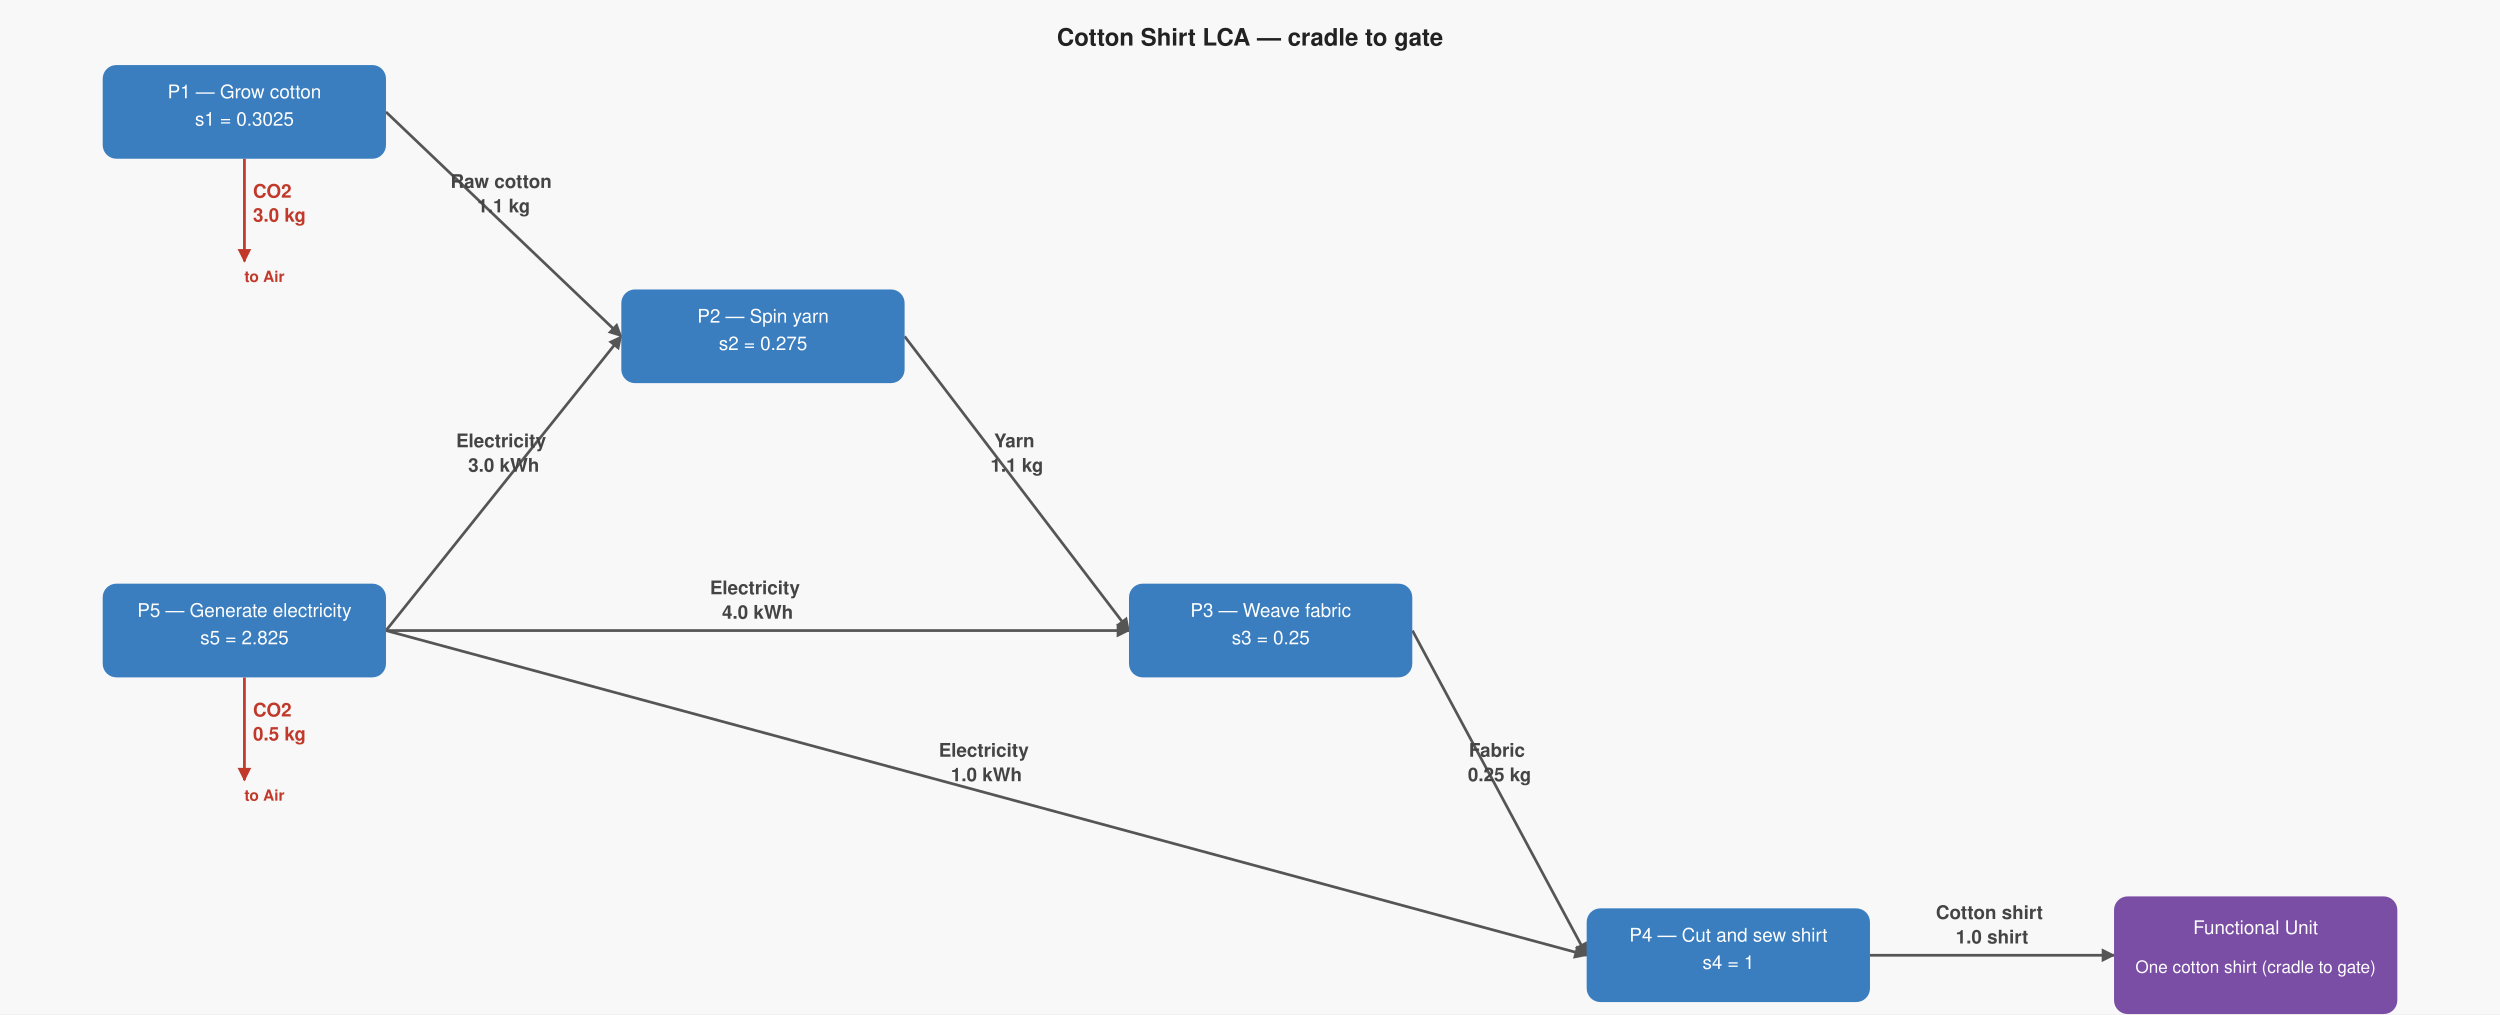
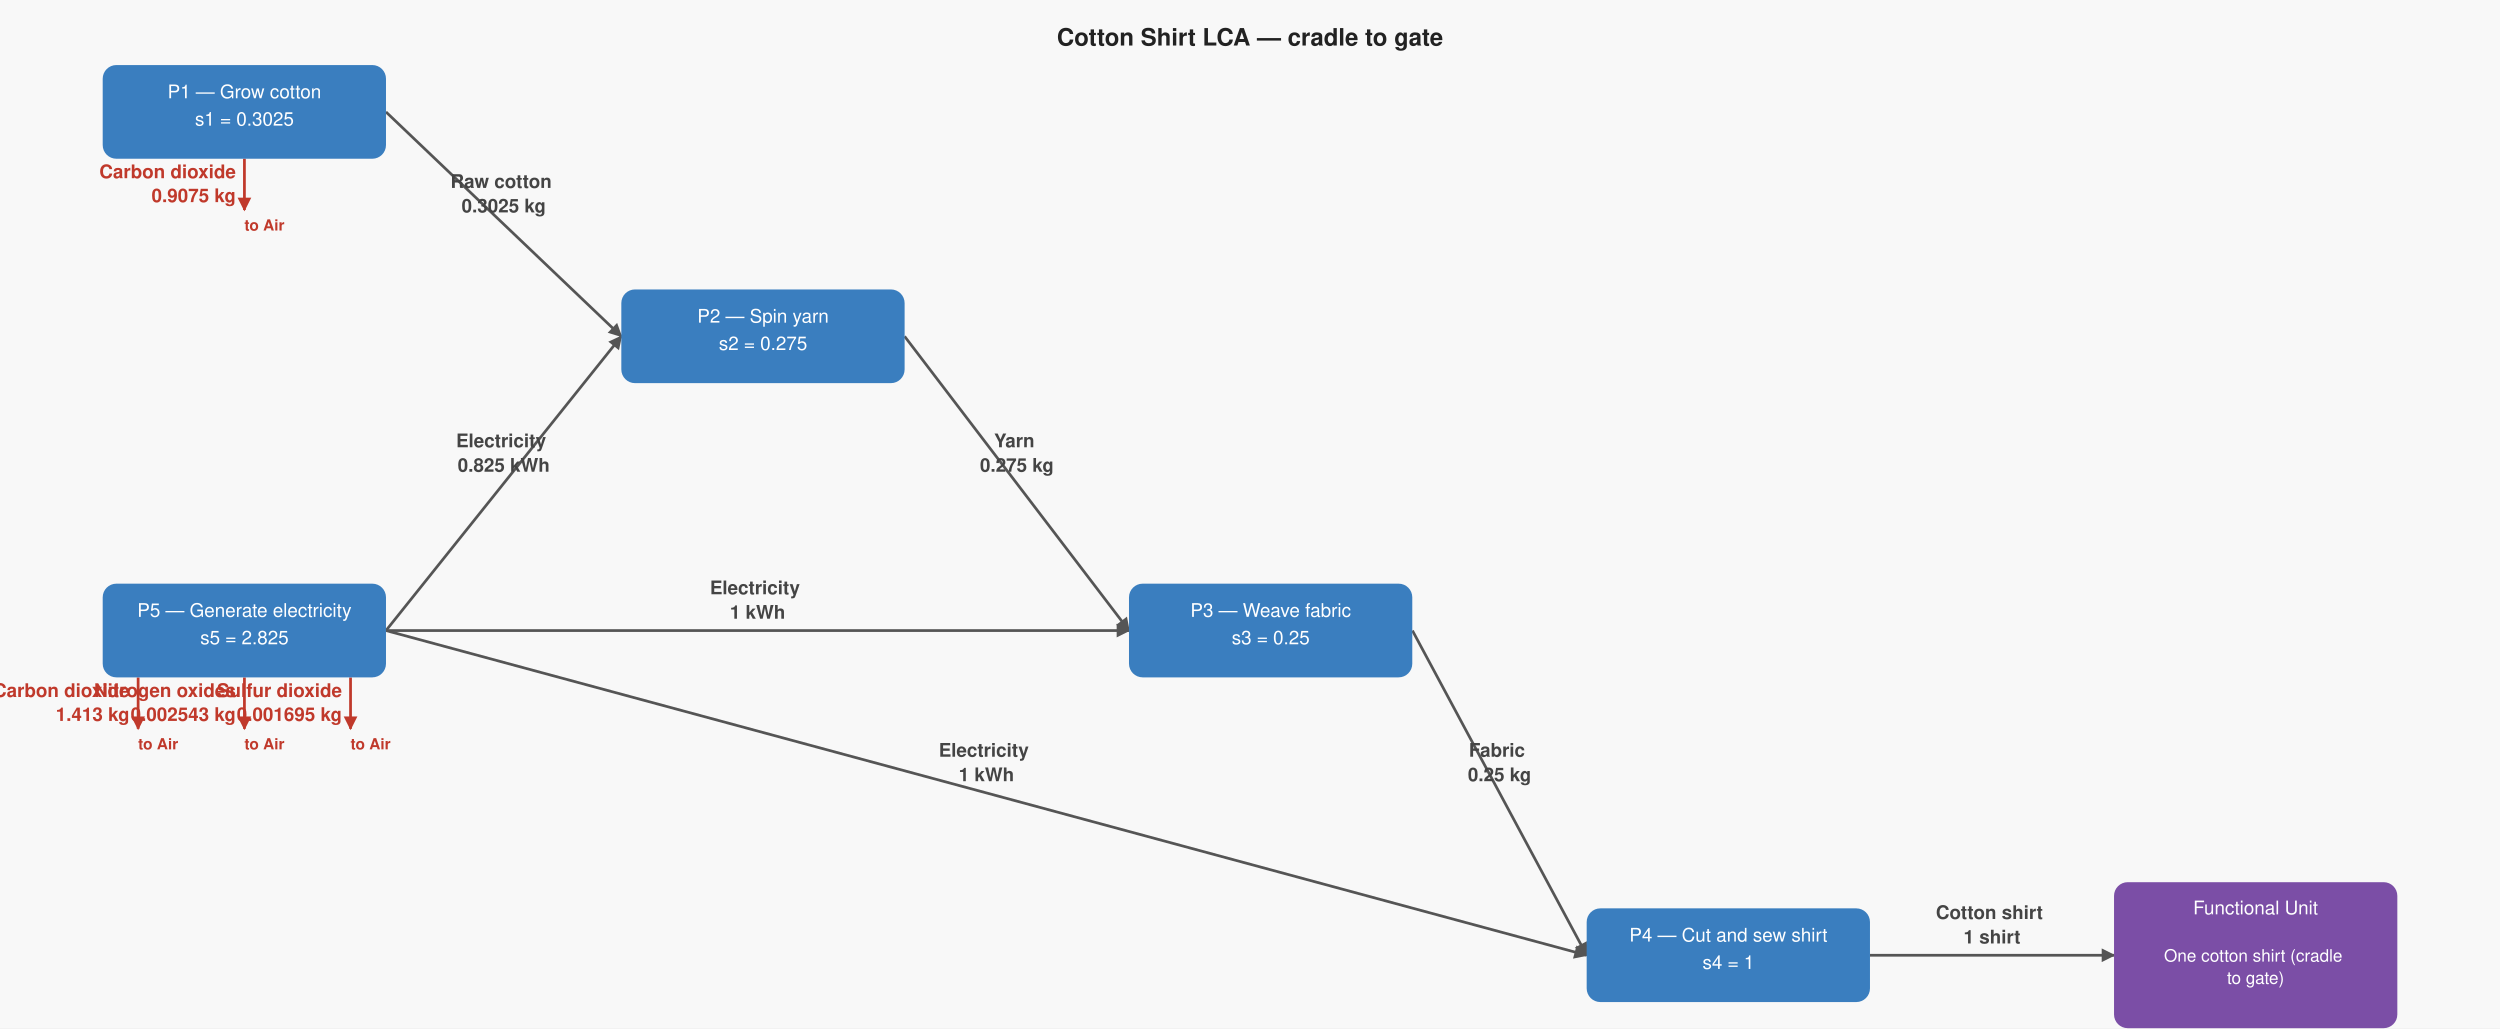
- <svg xmlns="http://www.w3.org/2000/svg" width="1460.6" height="592.5" viewBox="0 -38.0 1460.6 592.5">
-   <rect x="0" y="-38.0" width="1460.6" height="592.5" fill="#f8f8f8" />
+ <svg xmlns="http://www.w3.org/2000/svg" width="1460.6" height="600.7" viewBox="0 -38.0 1460.6 600.7">
+   <rect x="0" y="-38.0" width="1460.6" height="600.7" fill="#f8f8f8" />
  <defs>
    <marker id="arr" viewBox="0 0 10 10" refX="9" refY="5" markerWidth="5" markerHeight="5" orient="auto">
      <path d="M0,0 L10,5 L0,10 z" fill="#555555" />
    </marker>
    <marker id="arr-green" viewBox="0 0 10 10" refX="9" refY="5" markerWidth="5" markerHeight="5" orient="auto">
      <path d="M0,0 L10,5 L0,10 z" fill="#2d7a45" />
    </marker>
    <marker id="arr-red" viewBox="0 0 10 10" refX="9" refY="5" markerWidth="5" markerHeight="5" orient="auto">
      <path d="M0,0 L10,5 L0,10 z" fill="#c0392b" />
    </marker>
  </defs>
  <text x="730.3" y="-11.4" text-anchor="middle" dominant-baseline="auto" font-family="Helvetica,Arial,sans-serif" font-size="14" font-weight="bold" fill="#222">Cotton Shirt LCA — cradle to gate</text>
-   <line x1="142.8" y1="54.7" x2="142.8" y2="114.7" stroke="#c0392b" stroke-width="1.6" marker-end="url(#arr-red)" />
-   <text x="147.8" y="77.5" text-anchor="start" dominant-baseline="auto" font-family="Helvetica,Arial,sans-serif" font-size="11" font-weight="bold" fill="#c0392b">CO2</text>
-   <text x="147.8" y="91.5" text-anchor="start" dominant-baseline="auto" font-family="Helvetica,Arial,sans-serif" font-size="11" font-weight="bold" fill="#c0392b">3.0 kg</text>
-   <text x="142.8" y="126.7" text-anchor="start" dominant-baseline="auto" font-family="Helvetica,Arial,sans-serif" font-size="9" font-weight="bold" fill="#c0392b">to Air</text>
-   <line x1="142.8" y1="357.8" x2="142.8" y2="417.8" stroke="#c0392b" stroke-width="1.6" marker-end="url(#arr-red)" />
-   <text x="147.8" y="380.6" text-anchor="start" dominant-baseline="auto" font-family="Helvetica,Arial,sans-serif" font-size="11" font-weight="bold" fill="#c0392b">CO2</text>
-   <text x="147.8" y="394.6" text-anchor="start" dominant-baseline="auto" font-family="Helvetica,Arial,sans-serif" font-size="11" font-weight="bold" fill="#c0392b">0.5 kg</text>
-   <text x="142.8" y="429.8" text-anchor="start" dominant-baseline="auto" font-family="Helvetica,Arial,sans-serif" font-size="9" font-weight="bold" fill="#c0392b">to Air</text>
+   <line x1="142.8" y1="54.7" x2="142.8" y2="84.7" stroke="#c0392b" stroke-width="1.6" marker-end="url(#arr-red)" />
+   <text x="137.8" y="66.1" text-anchor="end" dominant-baseline="auto" font-family="Helvetica,Arial,sans-serif" font-size="11" font-weight="bold" fill="#c0392b">Carbon dioxide</text>
+   <text x="137.8" y="80.1" text-anchor="end" dominant-baseline="auto" font-family="Helvetica,Arial,sans-serif" font-size="11" font-weight="bold" fill="#c0392b">0.9075 kg</text>
+   <text x="142.8" y="96.7" text-anchor="start" dominant-baseline="auto" font-family="Helvetica,Arial,sans-serif" font-size="9" font-weight="bold" fill="#c0392b">to Air</text>
+   <line x1="80.7" y1="357.8" x2="80.7" y2="387.8" stroke="#c0392b" stroke-width="1.6" marker-end="url(#arr-red)" />
+   <text x="75.7" y="369.2" text-anchor="end" dominant-baseline="auto" font-family="Helvetica,Arial,sans-serif" font-size="11" font-weight="bold" fill="#c0392b">Carbon dioxide</text>
+   <text x="75.7" y="383.2" text-anchor="end" dominant-baseline="auto" font-family="Helvetica,Arial,sans-serif" font-size="11" font-weight="bold" fill="#c0392b">1.413 kg</text>
+   <text x="80.7" y="399.8" text-anchor="start" dominant-baseline="auto" font-family="Helvetica,Arial,sans-serif" font-size="9" font-weight="bold" fill="#c0392b">to Air</text>
+   <line x1="142.8" y1="357.8" x2="142.8" y2="387.8" stroke="#c0392b" stroke-width="1.6" marker-end="url(#arr-red)" />
+   <text x="137.8" y="369.2" text-anchor="end" dominant-baseline="auto" font-family="Helvetica,Arial,sans-serif" font-size="11" font-weight="bold" fill="#c0392b">Nitrogen oxides</text>
+   <text x="137.8" y="383.2" text-anchor="end" dominant-baseline="auto" font-family="Helvetica,Arial,sans-serif" font-size="11" font-weight="bold" fill="#c0392b">0.002543 kg</text>
+   <text x="142.8" y="399.8" text-anchor="start" dominant-baseline="auto" font-family="Helvetica,Arial,sans-serif" font-size="9" font-weight="bold" fill="#c0392b">to Air</text>
+   <line x1="204.8" y1="357.8" x2="204.8" y2="387.8" stroke="#c0392b" stroke-width="1.6" marker-end="url(#arr-red)" />
+   <text x="199.8" y="369.2" text-anchor="end" dominant-baseline="auto" font-family="Helvetica,Arial,sans-serif" font-size="11" font-weight="bold" fill="#c0392b">Sulfur dioxide</text>
+   <text x="199.8" y="383.2" text-anchor="end" dominant-baseline="auto" font-family="Helvetica,Arial,sans-serif" font-size="11" font-weight="bold" fill="#c0392b">0.001695 kg</text>
+   <text x="204.8" y="399.8" text-anchor="start" dominant-baseline="auto" font-family="Helvetica,Arial,sans-serif" font-size="9" font-weight="bold" fill="#c0392b">to Air</text>
  <line x1="225.5" y1="27.4" x2="363.0" y2="158.5" stroke="#555555" stroke-width="1.6" marker-end="url(#arr)" />
  <text text-anchor="middle" font-family="Helvetica,Arial,sans-serif" font-size="11" font-weight="bold" fill="#444">
    <tspan x="294.3" y="71.8" dominant-baseline="auto">Raw cotton</tspan>
-     <tspan x="294.3" y="86.1" dominant-baseline="auto">1.1 kg</tspan>
+     <tspan x="294.3" y="86.1" dominant-baseline="auto">0.3025 kg</tspan>
  </text>
  <line x1="528.5" y1="158.5" x2="659.6" y2="330.4" stroke="#555555" stroke-width="1.6" marker-end="url(#arr)" />
  <text text-anchor="middle" font-family="Helvetica,Arial,sans-serif" font-size="11" font-weight="bold" fill="#444">
    <tspan x="594.1" y="223.3" dominant-baseline="auto">Yarn</tspan>
-     <tspan x="594.1" y="237.6" dominant-baseline="auto">1.1 kg</tspan>
+     <tspan x="594.1" y="237.6" dominant-baseline="auto">0.275 kg</tspan>
  </text>
  <line x1="825.2" y1="330.4" x2="927.0" y2="520.1" stroke="#555555" stroke-width="1.6" marker-end="url(#arr)" />
  <text text-anchor="middle" font-family="Helvetica,Arial,sans-serif" font-size="11" font-weight="bold" fill="#444">
    <tspan x="876.1" y="404.1" dominant-baseline="auto">Fabric</tspan>
    <tspan x="876.1" y="418.4" dominant-baseline="auto">0.25 kg</tspan>
  </text>
  <line x1="1092.5" y1="520.1" x2="1235.1" y2="520.1" stroke="#555555" stroke-width="1.6" marker-end="url(#arr)" />
  <text text-anchor="middle" font-family="Helvetica,Arial,sans-serif" font-size="11" font-weight="bold" fill="#444">
    <tspan x="1163.8" y="498.9" dominant-baseline="auto">Cotton shirt</tspan>
-     <tspan x="1163.8" y="513.2" dominant-baseline="auto">1.0 shirt</tspan>
+     <tspan x="1163.8" y="513.2" dominant-baseline="auto">1 shirt</tspan>
  </text>
  <line x1="225.5" y1="330.4" x2="363.0" y2="158.5" stroke="#555555" stroke-width="1.6" marker-end="url(#arr)" />
  <text text-anchor="middle" font-family="Helvetica,Arial,sans-serif" font-size="11" font-weight="bold" fill="#444">
    <tspan x="294.3" y="223.3" dominant-baseline="auto">Electricity</tspan>
-     <tspan x="294.3" y="237.6" dominant-baseline="auto">3.0 kWh</tspan>
+     <tspan x="294.3" y="237.6" dominant-baseline="auto">0.825 kWh</tspan>
  </text>
  <line x1="225.5" y1="330.4" x2="659.6" y2="330.4" stroke="#555555" stroke-width="1.6" marker-end="url(#arr)" />
  <text text-anchor="middle" font-family="Helvetica,Arial,sans-serif" font-size="11" font-weight="bold" fill="#444">
    <tspan x="442.6" y="309.2" dominant-baseline="auto">Electricity</tspan>
-     <tspan x="442.6" y="323.5" dominant-baseline="auto">4.0 kWh</tspan>
+     <tspan x="442.6" y="323.5" dominant-baseline="auto">1 kWh</tspan>
  </text>
  <line x1="225.5" y1="330.4" x2="927.0" y2="520.1" stroke="#555555" stroke-width="1.6" marker-end="url(#arr)" />
  <text text-anchor="middle" font-family="Helvetica,Arial,sans-serif" font-size="11" font-weight="bold" fill="#444">
    <tspan x="576.3" y="404.1" dominant-baseline="auto">Electricity</tspan>
-     <tspan x="576.3" y="418.4" dominant-baseline="auto">1.0 kWh</tspan>
+     <tspan x="576.3" y="418.4" dominant-baseline="auto">1 kWh</tspan>
  </text>
  <rect x="60.0" y="-0.0" width="165.513" height="54.745" rx="8" fill="#3a7ebf" />
  <text x="142.8" y="19.4" text-anchor="middle" dominant-baseline="auto" font-family="Helvetica,Arial,sans-serif" font-size="11" font-weight="normal" fill="white">P1 — Grow cotton</text>
  <text x="142.8" y="35.4" text-anchor="middle" dominant-baseline="auto" font-family="Helvetica,Arial,sans-serif" font-size="11" font-weight="normal" fill="white">s1 = 0.3025</text>
  <rect x="363.0" y="131.1" width="165.513" height="54.745" rx="8" fill="#3a7ebf" />
  <text x="445.8" y="150.5" text-anchor="middle" dominant-baseline="auto" font-family="Helvetica,Arial,sans-serif" font-size="11" font-weight="normal" fill="white">P2 — Spin yarn</text>
  <text x="445.8" y="166.5" text-anchor="middle" dominant-baseline="auto" font-family="Helvetica,Arial,sans-serif" font-size="11" font-weight="normal" fill="white">s2 = 0.275</text>
  <rect x="659.6" y="303.0" width="165.513" height="54.745" rx="8" fill="#3a7ebf" />
  <text x="742.4" y="322.4" text-anchor="middle" dominant-baseline="auto" font-family="Helvetica,Arial,sans-serif" font-size="11" font-weight="normal" fill="white">P3 — Weave fabric</text>
  <text x="742.4" y="338.4" text-anchor="middle" dominant-baseline="auto" font-family="Helvetica,Arial,sans-serif" font-size="11" font-weight="normal" fill="white">s3 = 0.25</text>
  <rect x="927.0" y="492.7" width="165.513" height="54.745" rx="8" fill="#3a7ebf" />
  <text x="1009.8" y="512.1" text-anchor="middle" dominant-baseline="auto" font-family="Helvetica,Arial,sans-serif" font-size="11" font-weight="normal" fill="white">P4 — Cut and sew shirt</text>
  <text x="1009.8" y="528.1" text-anchor="middle" dominant-baseline="auto" font-family="Helvetica,Arial,sans-serif" font-size="11" font-weight="normal" fill="white">s4 = 1</text>
  <rect x="60.0" y="303.0" width="165.513" height="54.745" rx="8" fill="#3a7ebf" />
  <text x="142.8" y="322.4" text-anchor="middle" dominant-baseline="auto" font-family="Helvetica,Arial,sans-serif" font-size="11" font-weight="normal" fill="white">P5 — Generate electricity</text>
  <text x="142.8" y="338.4" text-anchor="middle" dominant-baseline="auto" font-family="Helvetica,Arial,sans-serif" font-size="11" font-weight="normal" fill="white">s5 = 2.825</text>
-   <rect x="1235.1" y="485.7" width="165.513" height="68.75" rx="8" fill="#7b4ea6" />
-   <text x="1317.8" y="507.7" text-anchor="middle" dominant-baseline="auto" font-family="Helvetica,Arial,sans-serif" font-size="11" font-weight="normal" fill="white">Functional Unit</text>
-   <text x="1317.8" y="530.4" text-anchor="middle" dominant-baseline="auto" font-family="Helvetica,Arial,sans-serif" font-size="10" font-weight="normal" fill="white">One cotton shirt (cradle to gate)</text>
+   <rect x="1235.1" y="477.4" width="165.513" height="85.301" rx="8" fill="#7b4ea6" />
+   <text x="1317.8" y="496.2" text-anchor="middle" dominant-baseline="auto" font-family="Helvetica,Arial,sans-serif" font-size="11" font-weight="normal" fill="white">Functional Unit</text>
+   <text text-anchor="middle" font-family="Helvetica,Arial,sans-serif" font-size="10" font-weight="normal" fill="white">
+     <tspan x="1317.8" y="523.8" dominant-baseline="auto">One cotton shirt (cradle</tspan>
+     <tspan x="1317.8" y="536.8" dominant-baseline="auto">to gate)</tspan>
+   </text>
</svg>
